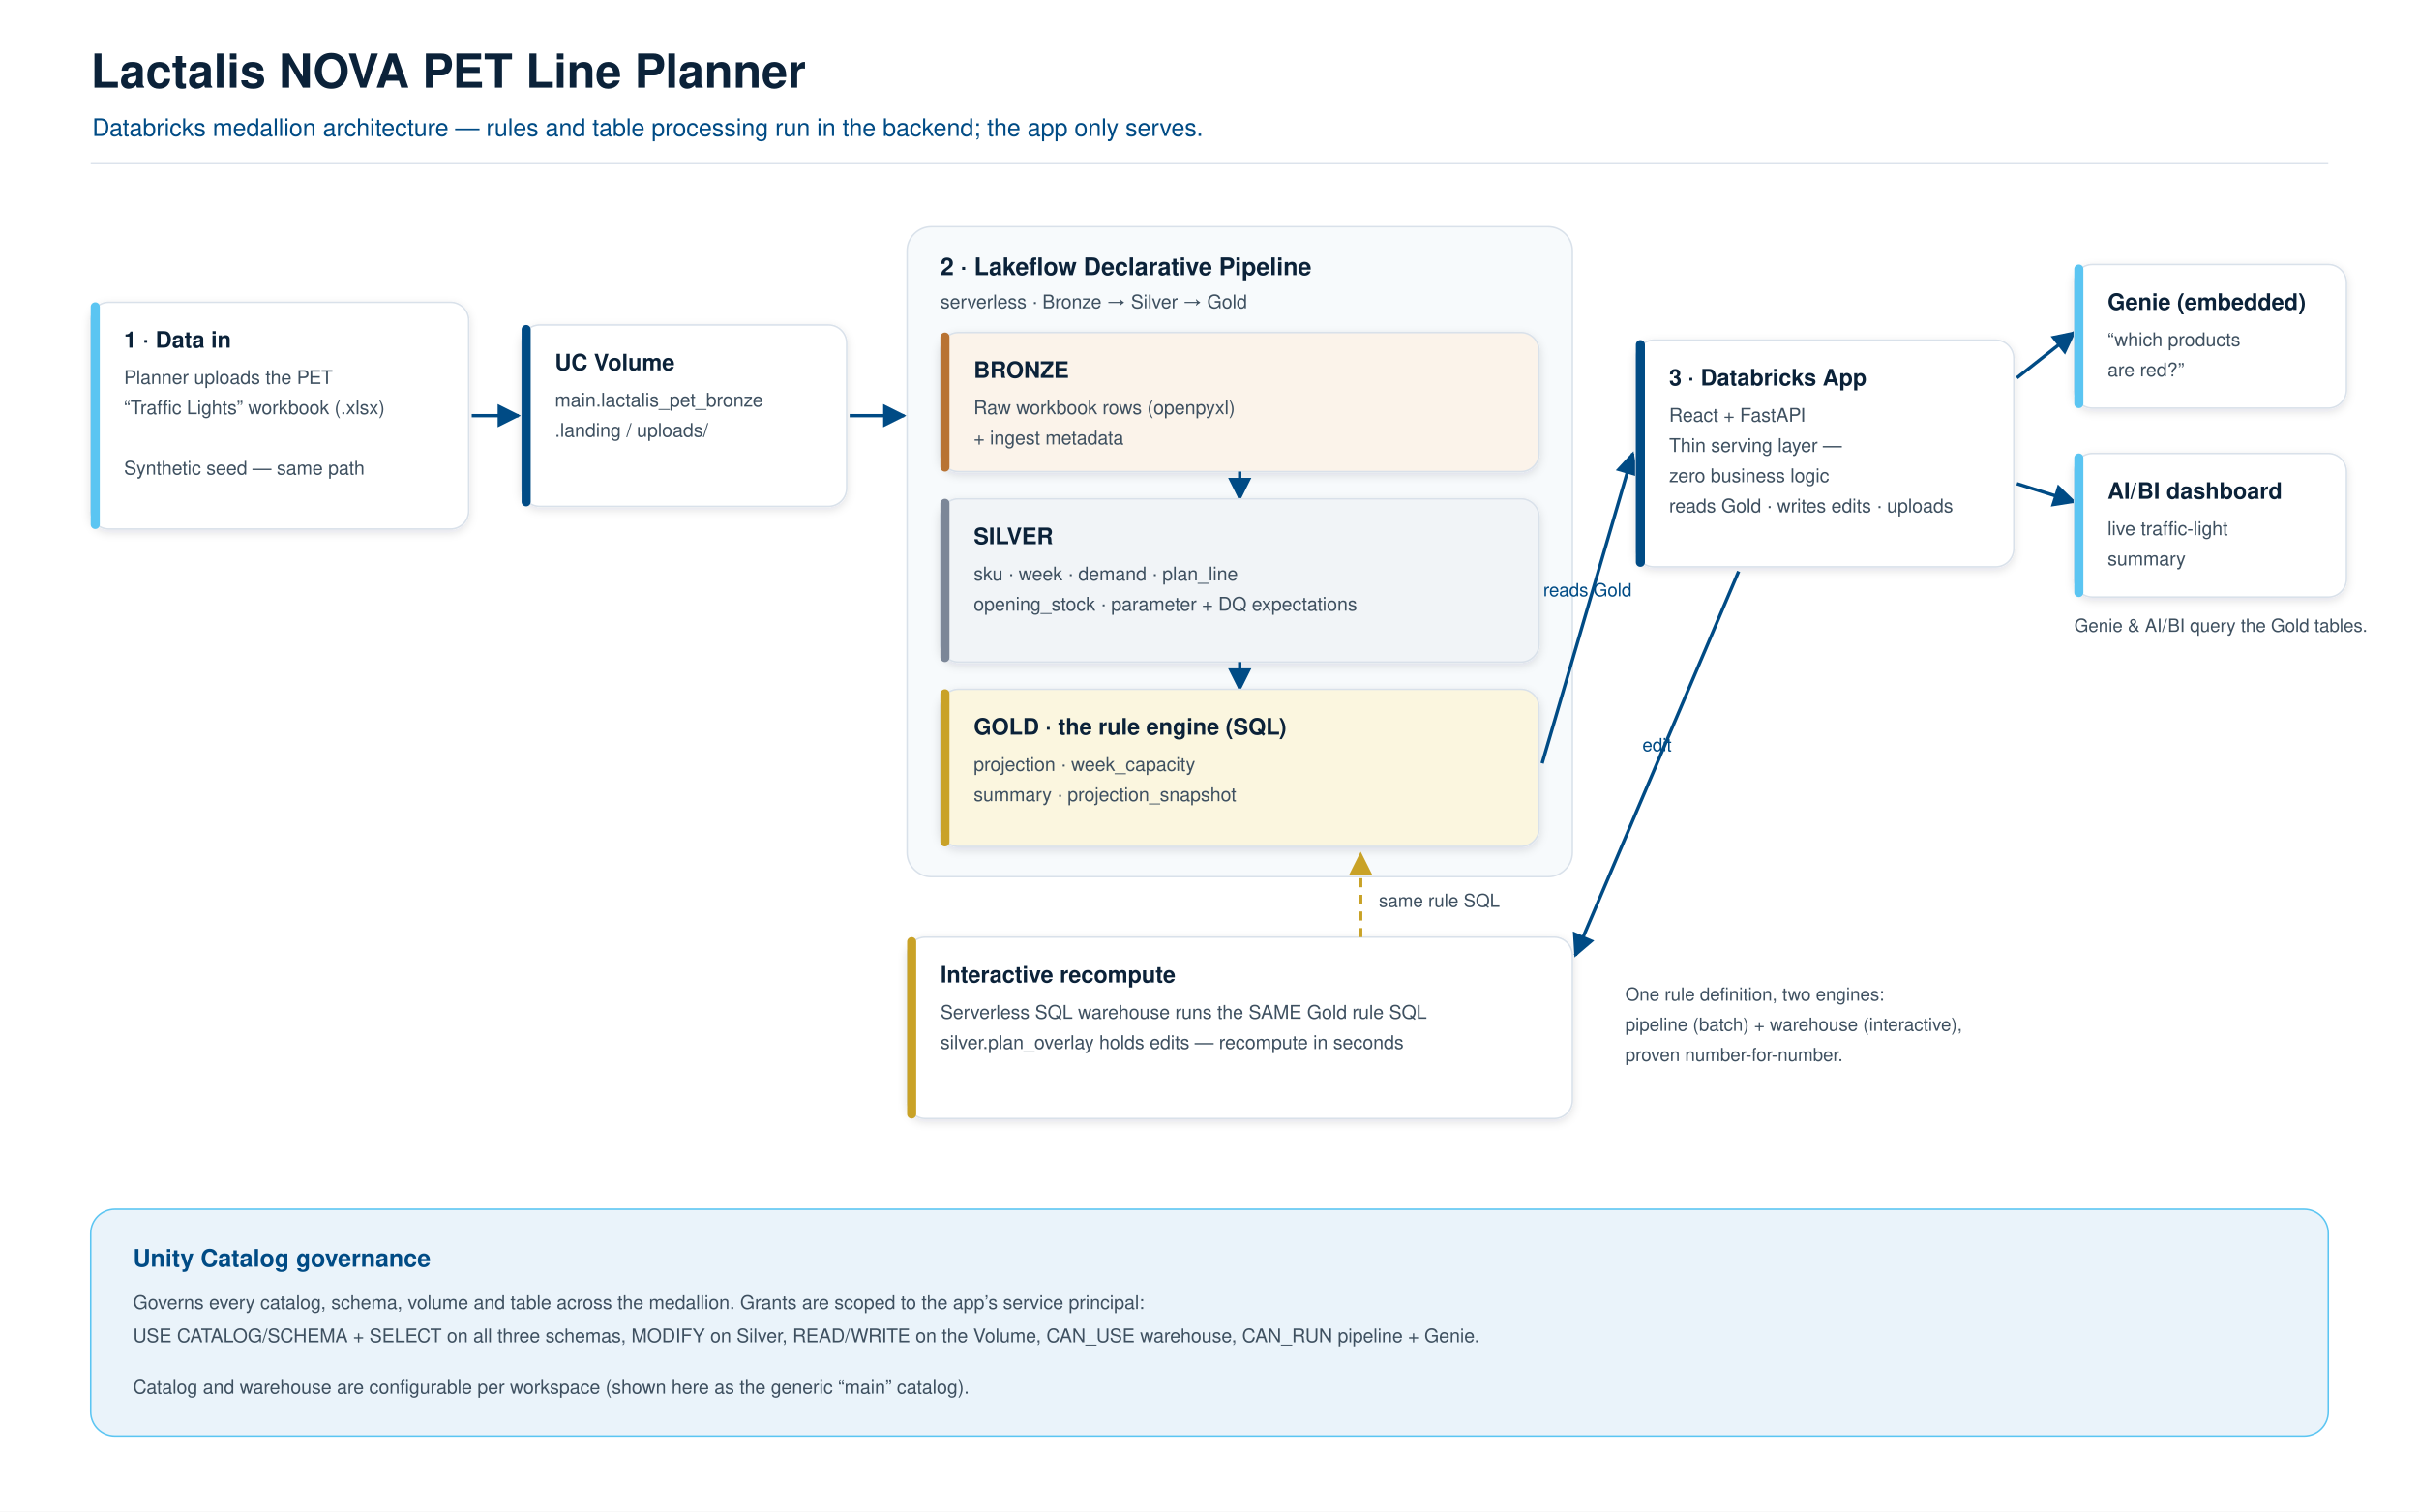
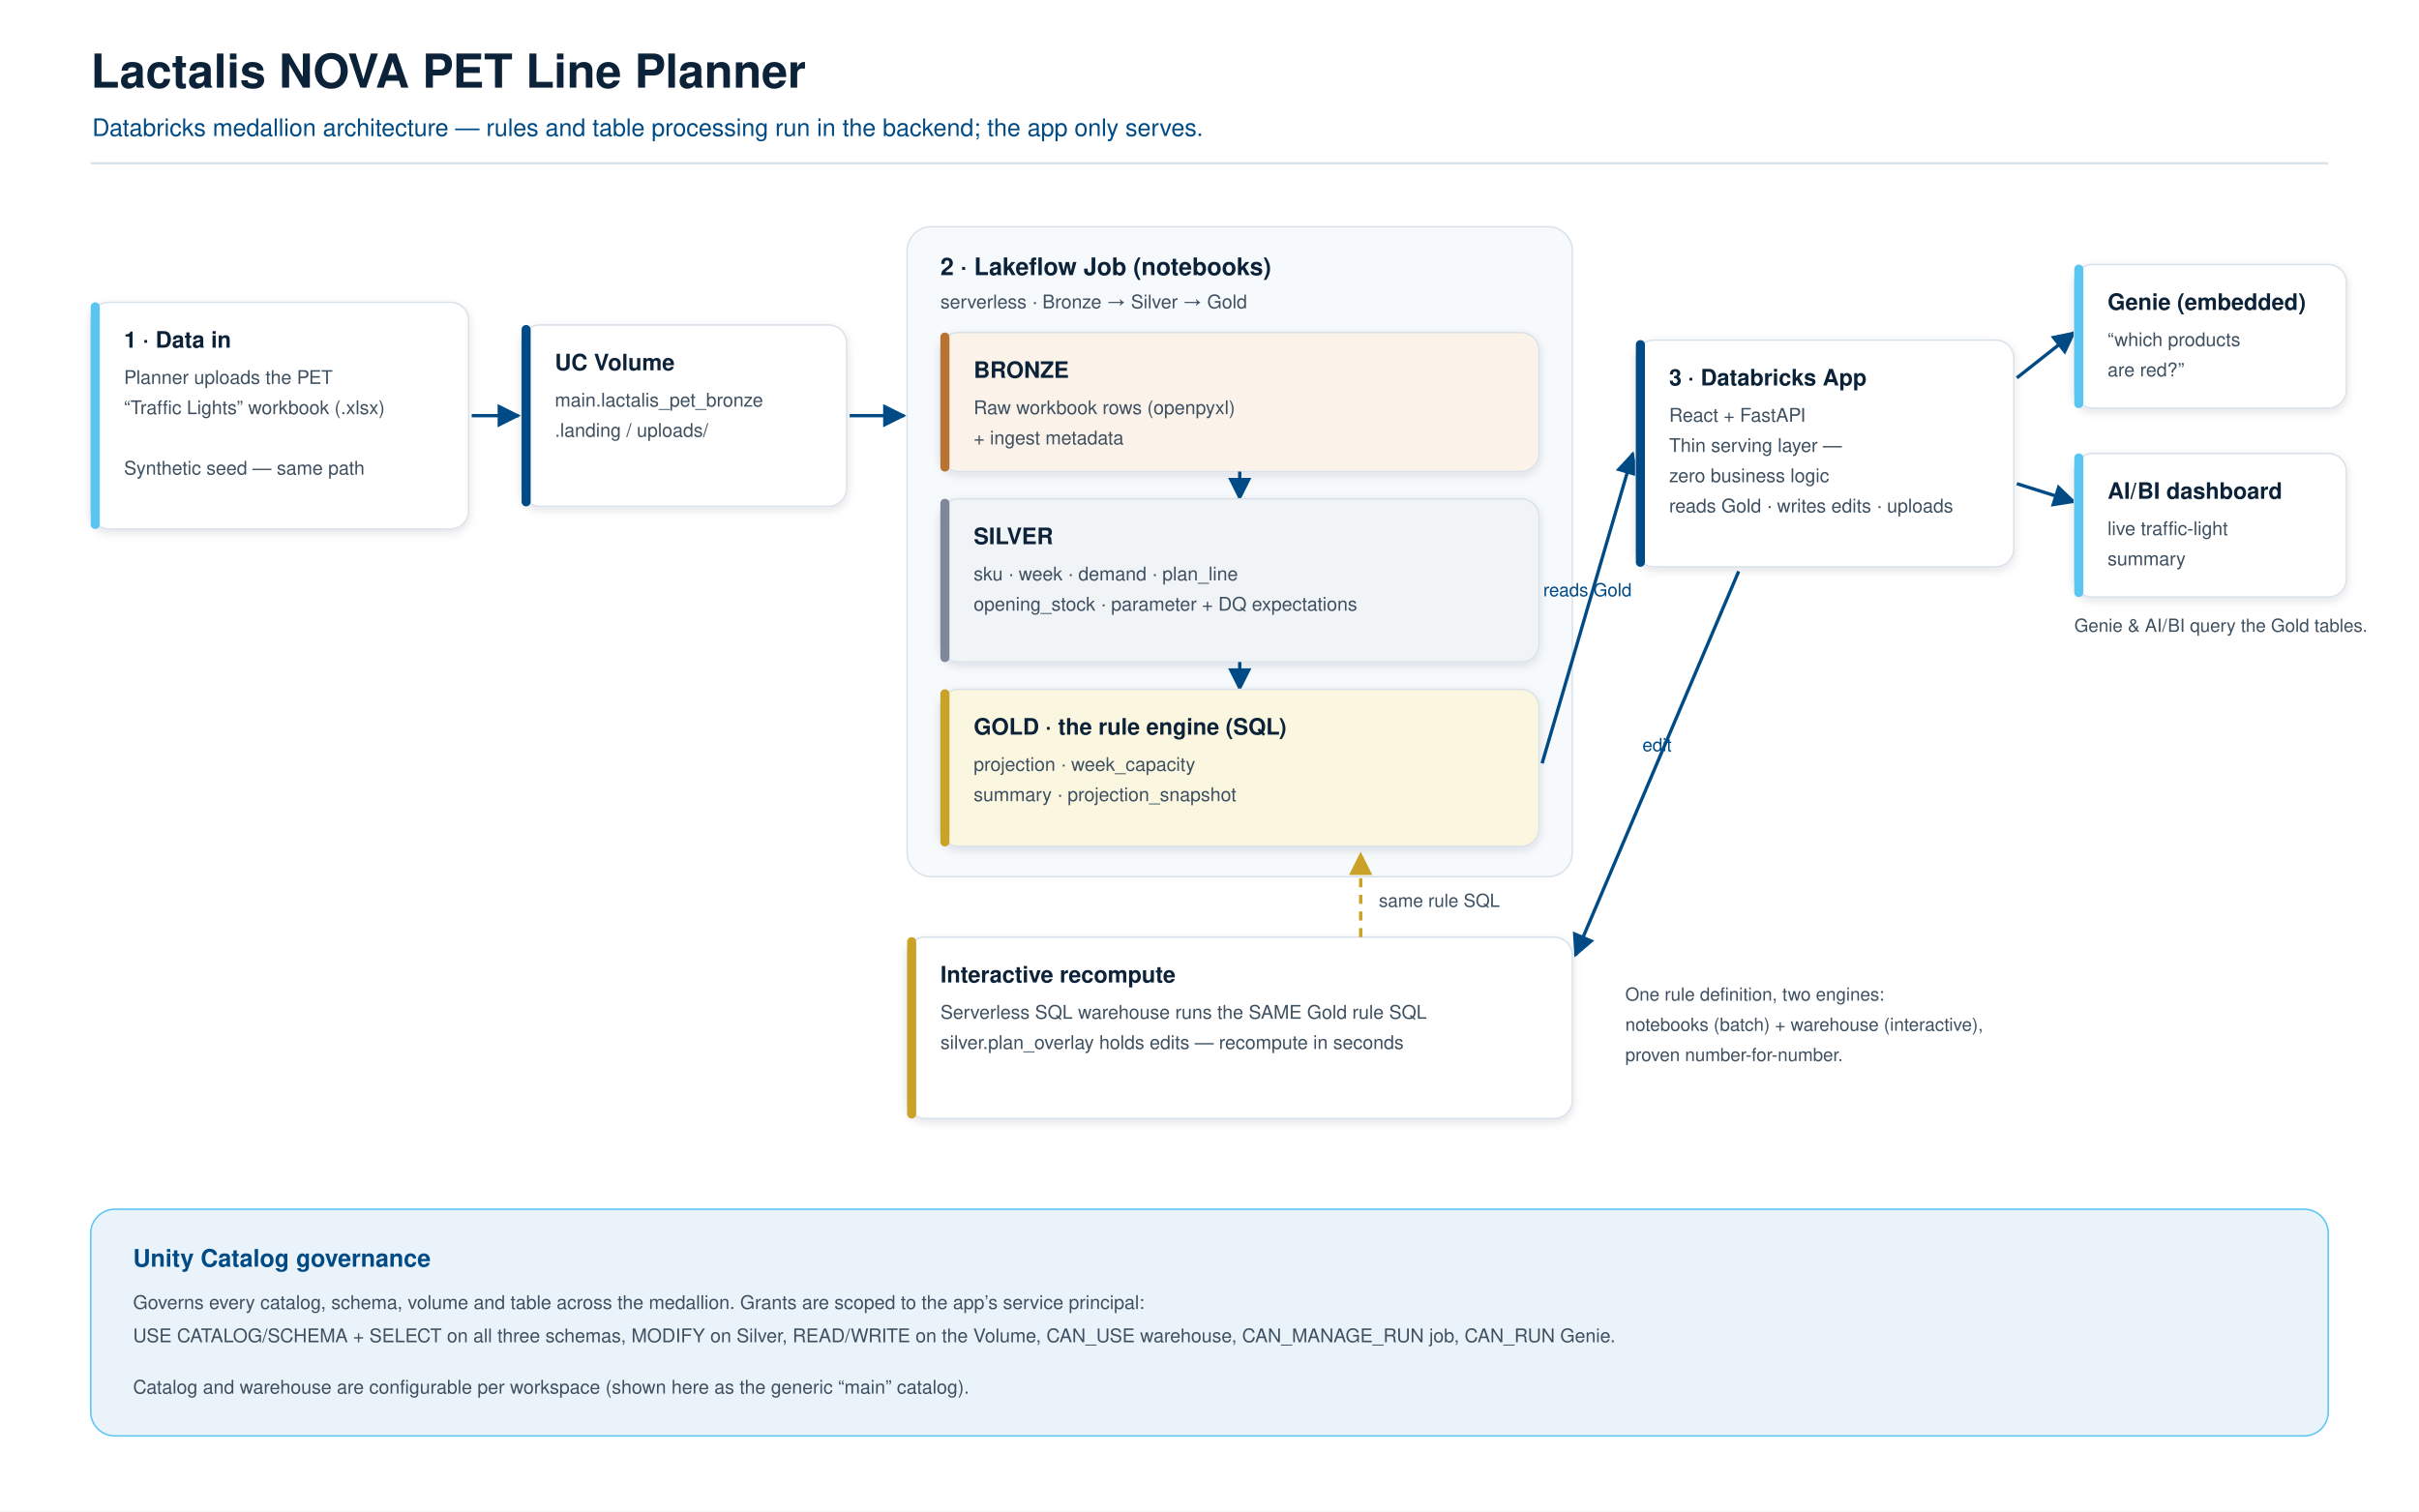
<svg xmlns="http://www.w3.org/2000/svg" viewBox="0 0 1600 1000" width="1600" height="1000">
  <rect width="1600" height="1000" fill="#FFFFFF" />
  <defs>
    <filter id="sh" x="-20%" y="-20%" width="140%" height="140%">
      <feDropShadow dx="0" dy="2" stdDeviation="3" flood-color="#0B2239" flood-opacity="0.12" />
    </filter>
    <marker id="arw" viewBox="0 0 10 10" refX="9" refY="5" markerWidth="7" markerHeight="7" orient="auto-start-reverse">
      <path d="M0,0 L10,5 L0,10 z" fill="#004B85" />
    </marker>
    <marker id="arw2" viewBox="0 0 10 10" refX="9" refY="5" markerWidth="7" markerHeight="7" orient="auto-start-reverse">
      <path d="M0,0 L10,5 L0,10 z" fill="#C9A227" />
    </marker>
  </defs>
  <style>text{font-family:Helvetica,Arial,sans-serif}.ct{font-weight:700}.cd{font-size:12.5px}.lbl{font-size:12px}</style>
  <text x="60" y="58" font-size="31" font-weight="700" fill="#0B2239" font-family="Helvetica,Arial,sans-serif">Lactalis NOVA PET Line Planner</text>
  <text x="61" y="90" font-size="16" fill="#004B85" font-family="Helvetica,Arial,sans-serif">Databricks medallion architecture — rules and table processing run in the backend; the app only serves.</text>
  <line x1="60" y1="108" x2="1540" y2="108" stroke="#D9E1EA" stroke-width="1.5" />
  <rect x="60" y="200" width="250" height="150" rx="12" fill="#FFFFFF" stroke="#D9E1EA" filter="url(#sh)" />
  <rect x="60" y="200" width="6" height="150" rx="3" fill="#5BC5F2" />
  <text x="82" y="230" class="ct" fill="#0B2239" font-size="15">1 · Data in</text>
  <text x="82" y="254" class="cd" fill="#3E5060">Planner uploads the PET</text>
  <text x="82" y="274" class="cd" fill="#3E5060">“Traffic Lights” workbook (.xlsx)</text>
  <text x="82" y="294" class="cd" fill="#3E5060" />
  <text x="82" y="314" class="cd" fill="#3E5060">Synthetic seed — same path</text>
  <path d="M312,275 L343,275" stroke="#004B85" stroke-width="2.2" marker-end="url(#arw)" fill="none" />
  <rect x="345" y="215" width="215" height="120" rx="12" fill="#FFFFFF" stroke="#D9E1EA" filter="url(#sh)" />
  <rect x="345" y="215" width="6" height="120" rx="3" fill="#004B85" />
  <text x="367" y="245" class="ct" fill="#0B2239" font-size="15">UC Volume</text>
  <text x="367" y="269" class="cd" fill="#3E5060">main.lactalis_pet_bronze</text>
  <text x="367" y="289" class="cd" fill="#3E5060">.landing / uploads/</text>
  <path d="M562,275 L598,275" stroke="#004B85" stroke-width="2.2" marker-end="url(#arw)" fill="none" />
  <rect x="600" y="150" width="440" height="430" rx="16" fill="#F7FAFC" stroke="#D9E1EA" />
-   <text x="622" y="182" class="ct" font-size="16" fill="#0B2239">2 · Lakeflow Declarative Pipeline</text>
+   <text x="622" y="182" class="ct" font-size="16" fill="#0B2239">2 · Lakeflow Job (notebooks)</text>
  <text x="622" y="204" class="cd" fill="#3E5060">serverless · Bronze → Silver → Gold</text>
  <rect x="622" y="220" width="396" height="92" rx="12" fill="#FBF3EA" stroke="#D9E1EA" filter="url(#sh)" />
  <rect x="622" y="220" width="6" height="92" rx="3" fill="#B87333" />
  <text x="644" y="250" class="ct" fill="#0B2239" font-size="15">BRONZE</text>
  <text x="644" y="274" class="cd" fill="#3E5060">Raw workbook rows (openpyxl)</text>
  <text x="644" y="294" class="cd" fill="#3E5060">+ ingest metadata</text>
  <path d="M820,312 L820,330" stroke="#004B85" stroke-width="2.2" marker-end="url(#arw)" fill="none" />
  <rect x="622" y="330" width="396" height="108" rx="12" fill="#F1F4F7" stroke="#D9E1EA" filter="url(#sh)" />
  <rect x="622" y="330" width="6" height="108" rx="3" fill="#7C8798" />
  <text x="644" y="360" class="ct" fill="#0B2239" font-size="15">SILVER</text>
  <text x="644" y="384" class="cd" fill="#3E5060">sku · week · demand · plan_line</text>
  <text x="644" y="404" class="cd" fill="#3E5060">opening_stock · parameter  +  DQ expectations</text>
  <path d="M820,438 L820,456" stroke="#004B85" stroke-width="2.2" marker-end="url(#arw)" fill="none" />
  <rect x="622" y="456" width="396" height="104" rx="12" fill="#FBF6DF" stroke="#D9E1EA" filter="url(#sh)" />
  <rect x="622" y="456" width="6" height="104" rx="3" fill="#C9A227" />
  <text x="644" y="486" class="ct" fill="#0B2239" font-size="15">GOLD  ·  the rule engine (SQL)</text>
  <text x="644" y="510" class="cd" fill="#3E5060">projection · week_capacity</text>
  <text x="644" y="530" class="cd" fill="#3E5060">summary · projection_snapshot</text>
  <path d="M1020,505 L1080,300" stroke="#004B85" stroke-width="2.2" marker-end="url(#arw)" fill="none" />
  <text x="1050.0" y="394.5" class="lbl" fill="#004B85" text-anchor="middle">reads Gold</text>
  <rect x="1082" y="225" width="250" height="150" rx="12" fill="#FFFFFF" stroke="#D9E1EA" filter="url(#sh)" />
  <rect x="1082" y="225" width="6" height="150" rx="3" fill="#004B85" />
  <text x="1104" y="255" class="ct" fill="#0B2239" font-size="15">3 · Databricks App</text>
  <text x="1104" y="279" class="cd" fill="#3E5060">React + FastAPI</text>
  <text x="1104" y="299" class="cd" fill="#3E5060">Thin serving layer —</text>
  <text x="1104" y="319" class="cd" fill="#3E5060">zero business logic</text>
  <text x="1104" y="339" class="cd" fill="#3E5060">reads Gold · writes edits · uploads</text>
  <path d="M1334,250 L1372,220" stroke="#004B85" stroke-width="2.2" marker-end="url(#arw)" fill="none" />
  <path d="M1334,320 L1372,332" stroke="#004B85" stroke-width="2.2" marker-end="url(#arw)" fill="none" />
  <rect x="1372" y="175" width="180" height="95" rx="12" fill="#FFFFFF" stroke="#D9E1EA" filter="url(#sh)" />
  <rect x="1372" y="175" width="6" height="95" rx="3" fill="#5BC5F2" />
  <text x="1394" y="205" class="ct" fill="#0B2239" font-size="15">Genie (embedded)</text>
  <text x="1394" y="229" class="cd" fill="#3E5060">“which products</text>
  <text x="1394" y="249" class="cd" fill="#3E5060">are red?”</text>
  <rect x="1372" y="300" width="180" height="95" rx="12" fill="#FFFFFF" stroke="#D9E1EA" filter="url(#sh)" />
  <rect x="1372" y="300" width="6" height="95" rx="3" fill="#5BC5F2" />
  <text x="1394" y="330" class="ct" fill="#0B2239" font-size="15">AI/BI dashboard</text>
  <text x="1394" y="354" class="cd" fill="#3E5060">live traffic-light</text>
  <text x="1394" y="374" class="cd" fill="#3E5060">summary</text>
  <text x="1372" y="418" class="lbl" fill="#3E5060">Genie &amp; AI/BI query the Gold tables.</text>
  <rect x="600" y="620" width="440" height="120" rx="12" fill="#FFFFFF" stroke="#D9E1EA" filter="url(#sh)" />
  <rect x="600" y="620" width="6" height="120" rx="3" fill="#C9A227" />
  <text x="622" y="650" class="ct" fill="#0B2239" font-size="15">Interactive recompute</text>
  <text x="622" y="674" class="cd" fill="#3E5060">Serverless SQL warehouse runs the SAME Gold rule SQL</text>
  <text x="622" y="694" class="cd" fill="#3E5060">silver.plan_overlay holds edits — recompute in seconds</text>
  <path d="M1150,378 L1042,632" stroke="#004B85" stroke-width="2.2" marker-end="url(#arw)" fill="none" />
  <text x="1096.0" y="497.0" class="lbl" fill="#004B85" text-anchor="middle">edit</text>
  <path d="M900,620 L900,565" stroke="#C9A227" stroke-width="2.2" stroke-dasharray="6 5" marker-end="url(#arw2)" fill="none" />
  <text x="912" y="600" class="lbl" fill="#3E5060">same rule SQL</text>
  <text x="1075" y="662" class="lbl" fill="#3E5060">One rule definition, two engines:</text>
-   <text x="1075" y="682" class="lbl" fill="#3E5060">pipeline (batch) + warehouse (interactive),</text>
+   <text x="1075" y="682" class="lbl" fill="#3E5060">notebooks (batch) + warehouse (interactive),</text>
  <text x="1075" y="702" class="lbl" fill="#3E5060">proven number-for-number.</text>
  <rect x="60" y="800" width="1480" height="150" rx="16" fill="#EAF3FA" stroke="#5BC5F2" />
  <text x="88" y="838" class="ct" font-size="16" fill="#004B85">Unity Catalog governance</text>
  <text x="88" y="866" class="cd" fill="#3E5060">Governs every catalog, schema, volume and table across the medallion. Grants are scoped to the app’s service principal:</text>
-   <text x="88" y="888" class="cd" fill="#3E5060">USE CATALOG/SCHEMA + SELECT on all three schemas, MODIFY on Silver, READ/WRITE on the Volume, CAN_USE warehouse, CAN_RUN pipeline + Genie.</text>
+   <text x="88" y="888" class="cd" fill="#3E5060">USE CATALOG/SCHEMA + SELECT on all three schemas, MODIFY on Silver, READ/WRITE on the Volume, CAN_USE warehouse, CAN_MANAGE_RUN job, CAN_RUN Genie.</text>
  <text x="88" y="922" class="cd" fill="#3E5060">Catalog and warehouse are configurable per workspace (shown here as the generic “main” catalog).</text>
</svg>
